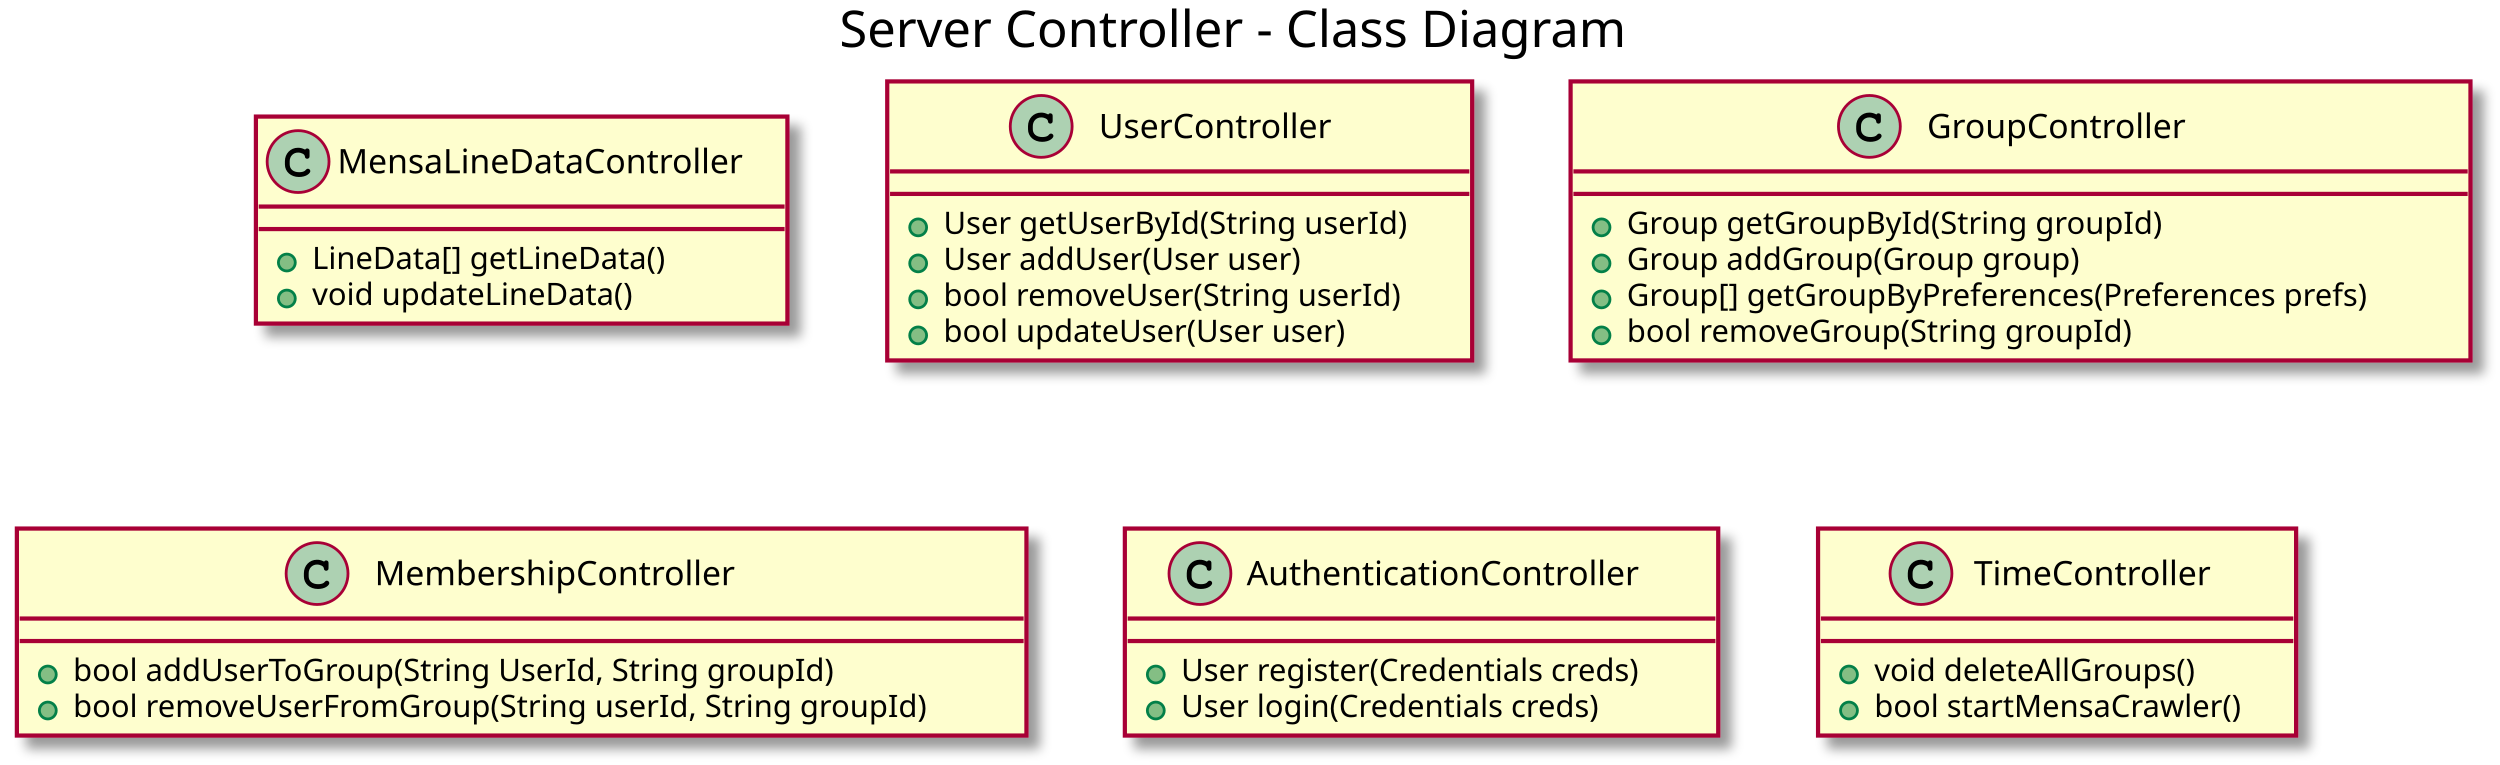
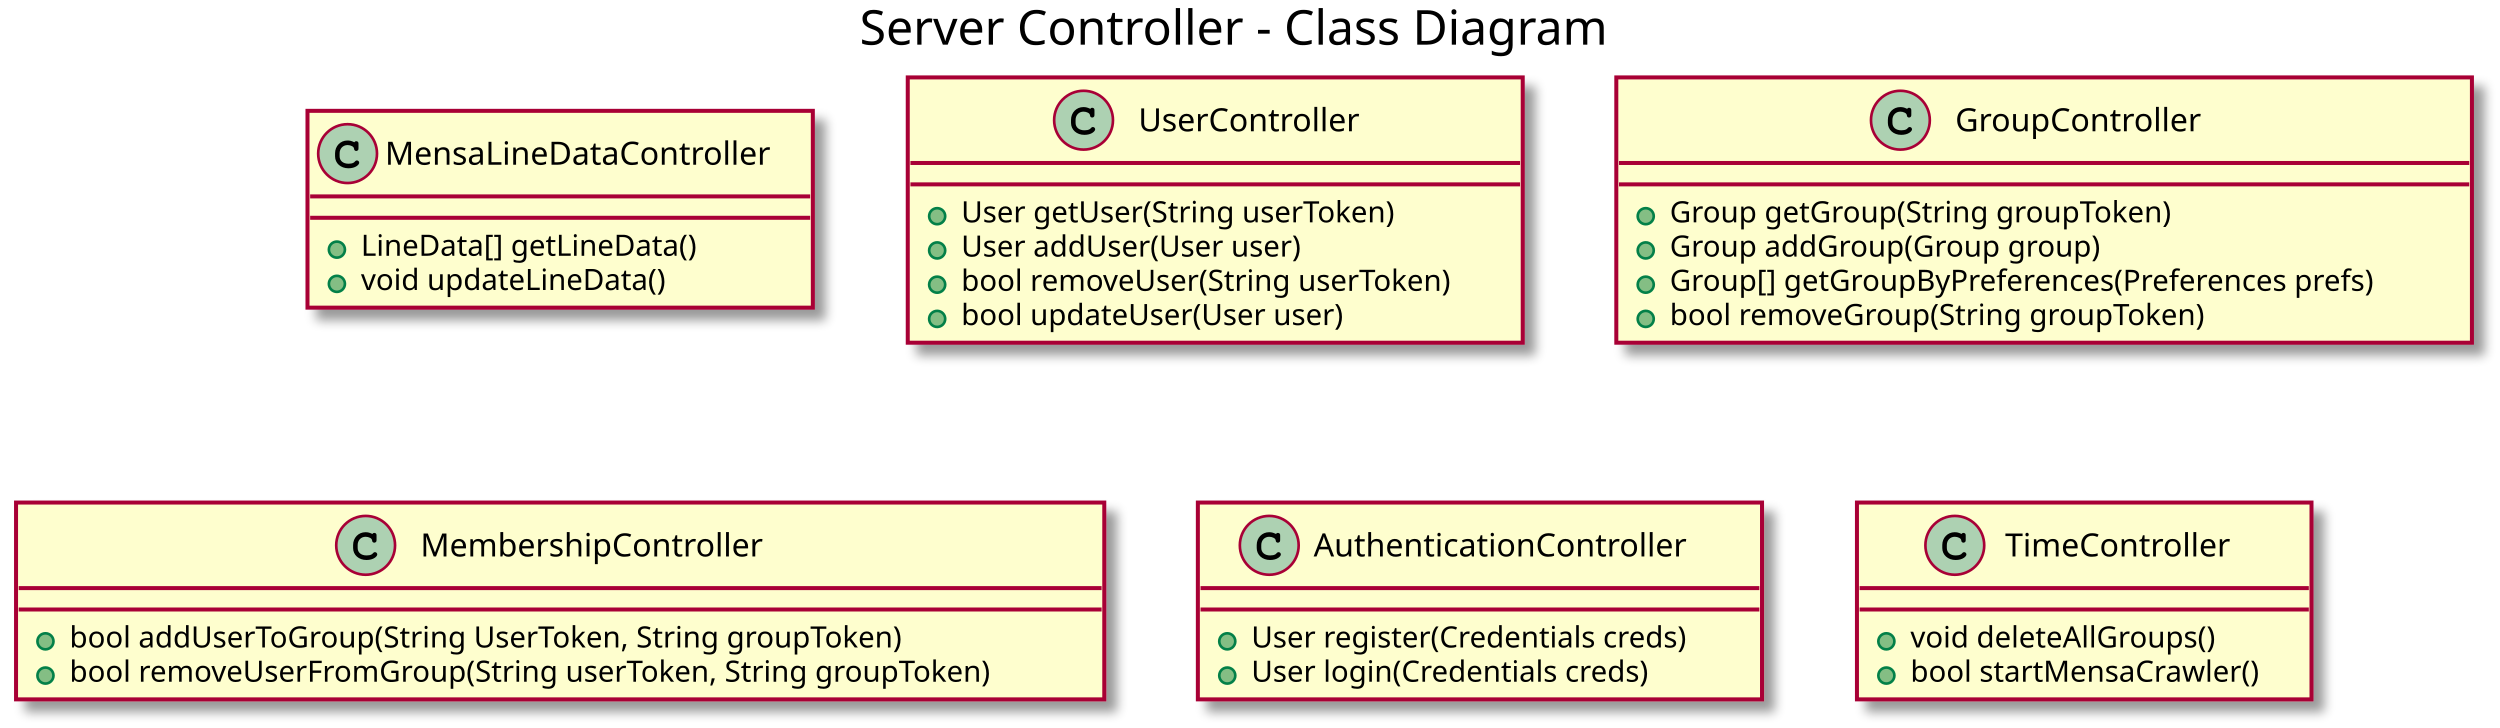
- <svg xmlns="http://www.w3.org/2000/svg" contentScriptType="application/ecmascript" contentStyleType="text/css" height="272px" preserveAspectRatio="none" style="width:889px;height:272px;" version="1.1" viewBox="0 0 889 272" width="889px" zoomAndPan="magnify">
+ <svg xmlns="http://www.w3.org/2000/svg" contentScriptType="application/ecmascript" contentStyleType="text/css" height="272px" preserveAspectRatio="none" style="width:935px;height:272px;" version="1.1" viewBox="0 0 935 272" width="935px" zoomAndPan="magnify">
  <defs>
-     <filter height="300%" id="f1gvfbumh1jc4x" width="300%" x="-1" y="-1">
+     <filter height="300%" id="fvzxh5l9lgk8h" width="300%" x="-1" y="-1">
      <feGaussianBlur result="blurOut" stdDeviation="2.0" />
      <feColorMatrix in="blurOut" result="blurOut2" type="matrix" values="0 0 0 0 0 0 0 0 0 0 0 0 0 0 0 0 0 0 .4 0" />
      <feOffset dx="4.0" dy="4.0" in="blurOut2" result="blurOut3" />
      <feBlend in="SourceGraphic" in2="blurOut3" mode="normal" />
    </filter>
  </defs>
  <g>
-     <text fill="#000000" font-family="sans-serif" font-size="18" lengthAdjust="spacingAndGlyphs" textLength="300" x="298.5" y="16.708">Server Controller - Class Diagram</text>
-     <rect fill="#FEFECE" filter="url(#f1gvfbumh1jc4x)" height="73.609" id="MensaLineDataController" style="stroke: #A80036; stroke-width: 1.5;" width="189" x="91" y="41.453" />
-     <ellipse cx="106" cy="57.453" fill="#ADD1B2" rx="11" ry="11" style="stroke: #A80036; stroke-width: 1.0;" />
-     <path d="M108.344,53.125 L108.516,53.203 C108.734,52.891 108.938,52.797 109.234,52.797 C109.531,52.797 109.812,52.938 109.969,53.203 C110.062,53.359 110.078,53.484 110.078,53.922 L110.078,55.344 C110.078,55.766 110.047,55.953 109.938,56.109 C109.766,56.328 109.5,56.469 109.234,56.469 C109.016,56.469 108.781,56.359 108.641,56.219 C108.5,56.094 108.469,55.969 108.406,55.562 C108.312,55.156 108.141,54.938 107.656,54.656 C107.188,54.406 106.578,54.25 106,54.25 C104.266,54.25 103.016,55.562 103.016,57.344 L103.016,58.438 C103.016,60.141 104.312,61.234 106.359,61.234 C107.125,61.234 107.812,61.109 108.234,60.844 C108.422,60.75 108.422,60.75 108.875,60.266 C109.062,60.078 109.266,60 109.484,60 C109.953,60 110.344,60.391 110.344,60.844 C110.344,61.234 110.016,61.688 109.438,62.094 C108.688,62.641 107.531,62.938 106.312,62.938 C103.422,62.938 101.312,61.047 101.312,58.469 L101.312,57.344 C101.312,54.625 103.312,52.547 105.938,52.547 C106.812,52.547 107.406,52.688 108.344,53.125 Z " />
-     <text fill="#000000" font-family="sans-serif" font-size="12" lengthAdjust="spacingAndGlyphs" textLength="157" x="120" y="61.607">MensaLineDataController</text>
-     <line style="stroke: #A80036; stroke-width: 1.5;" x1="92" x2="279" y1="73.453" y2="73.453" />
-     <line style="stroke: #A80036; stroke-width: 1.5;" x1="92" x2="279" y1="81.453" y2="81.453" />
-     <ellipse cx="102" cy="93.356" fill="#84BE84" rx="3" ry="3" style="stroke: #038048; stroke-width: 1.0;" />
-     <text fill="#000000" font-family="sans-serif" font-size="11" lengthAdjust="spacingAndGlyphs" textLength="136" x="111" y="95.664">LineData[] getLineData()</text>
-     <ellipse cx="102" cy="106.16" fill="#84BE84" rx="3" ry="3" style="stroke: #038048; stroke-width: 1.0;" />
-     <text fill="#000000" font-family="sans-serif" font-size="11" lengthAdjust="spacingAndGlyphs" textLength="123" x="111" y="108.468">void updateLineData()</text>
-     <rect fill="#FEFECE" filter="url(#f1gvfbumh1jc4x)" height="99.219" id="UserController" style="stroke: #A80036; stroke-width: 1.5;" width="208" x="315.5" y="28.953" />
-     <ellipse cx="370.25" cy="44.953" fill="#ADD1B2" rx="11" ry="11" style="stroke: #A80036; stroke-width: 1.0;" />
-     <path d="M372.594,40.625 L372.766,40.703 C372.984,40.391 373.188,40.297 373.484,40.297 C373.781,40.297 374.062,40.438 374.219,40.703 C374.312,40.859 374.328,40.984 374.328,41.422 L374.328,42.844 C374.328,43.266 374.297,43.453 374.188,43.609 C374.016,43.828 373.75,43.969 373.484,43.969 C373.266,43.969 373.031,43.859 372.891,43.719 C372.75,43.594 372.719,43.469 372.656,43.062 C372.562,42.656 372.391,42.438 371.906,42.156 C371.438,41.906 370.828,41.75 370.25,41.75 C368.516,41.75 367.266,43.062 367.266,44.844 L367.266,45.938 C367.266,47.641 368.562,48.734 370.609,48.734 C371.375,48.734 372.062,48.609 372.484,48.344 C372.672,48.25 372.672,48.25 373.125,47.766 C373.312,47.578 373.516,47.5 373.734,47.5 C374.203,47.5 374.594,47.891 374.594,48.344 C374.594,48.734 374.266,49.188 373.688,49.594 C372.938,50.141 371.781,50.438 370.562,50.438 C367.672,50.438 365.562,48.547 365.562,45.969 L365.562,44.844 C365.562,42.125 367.562,40.047 370.188,40.047 C371.062,40.047 371.656,40.188 372.594,40.625 Z " />
-     <text fill="#000000" font-family="sans-serif" font-size="12" lengthAdjust="spacingAndGlyphs" textLength="90" x="390.75" y="49.107">UserController</text>
-     <line style="stroke: #A80036; stroke-width: 1.5;" x1="316.5" x2="522.5" y1="60.953" y2="60.953" />
-     <line style="stroke: #A80036; stroke-width: 1.5;" x1="316.5" x2="522.5" y1="68.953" y2="68.953" />
-     <ellipse cx="326.5" cy="80.856" fill="#84BE84" rx="3" ry="3" style="stroke: #038048; stroke-width: 1.0;" />
-     <text fill="#000000" font-family="sans-serif" font-size="11" lengthAdjust="spacingAndGlyphs" textLength="182" x="335.5" y="83.164">User getUserById(String userId)</text>
-     <ellipse cx="326.5" cy="93.66" fill="#84BE84" rx="3" ry="3" style="stroke: #038048; stroke-width: 1.0;" />
-     <text fill="#000000" font-family="sans-serif" font-size="11" lengthAdjust="spacingAndGlyphs" textLength="144" x="335.5" y="95.968">User addUser(User user)</text>
-     <ellipse cx="326.5" cy="106.465" fill="#84BE84" rx="3" ry="3" style="stroke: #038048; stroke-width: 1.0;" />
-     <text fill="#000000" font-family="sans-serif" font-size="11" lengthAdjust="spacingAndGlyphs" textLength="180" x="335.5" y="108.773">bool removeUser(String userId)</text>
-     <ellipse cx="326.5" cy="119.269" fill="#84BE84" rx="3" ry="3" style="stroke: #038048; stroke-width: 1.0;" />
-     <text fill="#000000" font-family="sans-serif" font-size="11" lengthAdjust="spacingAndGlyphs" textLength="159" x="335.5" y="121.578">bool updateUser(User user)</text>
-     <rect fill="#FEFECE" filter="url(#f1gvfbumh1jc4x)" height="99.219" id="GroupController" style="stroke: #A80036; stroke-width: 1.5;" width="320" x="558.5" y="28.953" />
-     <ellipse cx="664.75" cy="44.953" fill="#ADD1B2" rx="11" ry="11" style="stroke: #A80036; stroke-width: 1.0;" />
-     <path d="M667.094,40.625 L667.266,40.703 C667.484,40.391 667.688,40.297 667.984,40.297 C668.281,40.297 668.562,40.438 668.719,40.703 C668.812,40.859 668.828,40.984 668.828,41.422 L668.828,42.844 C668.828,43.266 668.797,43.453 668.688,43.609 C668.516,43.828 668.25,43.969 667.984,43.969 C667.766,43.969 667.531,43.859 667.391,43.719 C667.25,43.594 667.219,43.469 667.156,43.062 C667.062,42.656 666.891,42.438 666.406,42.156 C665.938,41.906 665.328,41.75 664.75,41.75 C663.016,41.75 661.766,43.062 661.766,44.844 L661.766,45.938 C661.766,47.641 663.062,48.734 665.109,48.734 C665.875,48.734 666.562,48.609 666.984,48.344 C667.172,48.25 667.172,48.25 667.625,47.766 C667.812,47.578 668.016,47.5 668.234,47.5 C668.703,47.5 669.094,47.891 669.094,48.344 C669.094,48.734 668.766,49.188 668.188,49.594 C667.438,50.141 666.281,50.438 665.062,50.438 C662.172,50.438 660.062,48.547 660.062,45.969 L660.062,44.844 C660.062,42.125 662.062,40.047 664.688,40.047 C665.562,40.047 666.156,40.188 667.094,40.625 Z " />
-     <text fill="#000000" font-family="sans-serif" font-size="12" lengthAdjust="spacingAndGlyphs" textLength="99" x="685.25" y="49.107">GroupController</text>
-     <line style="stroke: #A80036; stroke-width: 1.5;" x1="559.5" x2="877.5" y1="60.953" y2="60.953" />
-     <line style="stroke: #A80036; stroke-width: 1.5;" x1="559.5" x2="877.5" y1="68.953" y2="68.953" />
-     <ellipse cx="569.5" cy="80.856" fill="#84BE84" rx="3" ry="3" style="stroke: #038048; stroke-width: 1.0;" />
-     <text fill="#000000" font-family="sans-serif" font-size="11" lengthAdjust="spacingAndGlyphs" textLength="205" x="578.5" y="83.164">Group getGroupById(String groupId)</text>
-     <ellipse cx="569.5" cy="93.66" fill="#84BE84" rx="3" ry="3" style="stroke: #038048; stroke-width: 1.0;" />
-     <text fill="#000000" font-family="sans-serif" font-size="11" lengthAdjust="spacingAndGlyphs" textLength="175" x="578.5" y="95.968">Group addGroup(Group group)</text>
-     <ellipse cx="569.5" cy="106.465" fill="#84BE84" rx="3" ry="3" style="stroke: #038048; stroke-width: 1.0;" />
-     <text fill="#000000" font-family="sans-serif" font-size="11" lengthAdjust="spacingAndGlyphs" textLength="294" x="578.5" y="108.773">Group[] getGroupByPreferences(Preferences prefs)</text>
-     <ellipse cx="569.5" cy="119.269" fill="#84BE84" rx="3" ry="3" style="stroke: #038048; stroke-width: 1.0;" />
-     <text fill="#000000" font-family="sans-serif" font-size="11" lengthAdjust="spacingAndGlyphs" textLength="195" x="578.5" y="121.578">bool removeGroup(String groupId)</text>
-     <rect fill="#FEFECE" filter="url(#f1gvfbumh1jc4x)" height="73.609" id="MembershipController" style="stroke: #A80036; stroke-width: 1.5;" width="359" x="6" y="187.953" />
-     <ellipse cx="112.75" cy="203.953" fill="#ADD1B2" rx="11" ry="11" style="stroke: #A80036; stroke-width: 1.0;" />
-     <path d="M115.094,199.625 L115.266,199.703 C115.484,199.391 115.688,199.297 115.984,199.297 C116.281,199.297 116.562,199.438 116.719,199.703 C116.812,199.859 116.828,199.984 116.828,200.422 L116.828,201.844 C116.828,202.266 116.797,202.453 116.688,202.609 C116.516,202.828 116.25,202.969 115.984,202.969 C115.766,202.969 115.531,202.859 115.391,202.719 C115.25,202.594 115.219,202.469 115.156,202.062 C115.062,201.656 114.891,201.438 114.406,201.156 C113.938,200.906 113.328,200.75 112.75,200.75 C111.016,200.75 109.766,202.062 109.766,203.844 L109.766,204.938 C109.766,206.641 111.062,207.734 113.109,207.734 C113.875,207.734 114.562,207.609 114.984,207.344 C115.172,207.25 115.172,207.25 115.625,206.766 C115.812,206.578 116.016,206.5 116.234,206.5 C116.703,206.5 117.094,206.891 117.094,207.344 C117.094,207.734 116.766,208.188 116.188,208.594 C115.438,209.141 114.281,209.438 113.062,209.438 C110.172,209.438 108.062,207.547 108.062,204.969 L108.062,203.844 C108.062,201.125 110.062,199.047 112.688,199.047 C113.562,199.047 114.156,199.188 115.094,199.625 Z " />
-     <text fill="#000000" font-family="sans-serif" font-size="12" lengthAdjust="spacingAndGlyphs" textLength="137" x="133.25" y="208.107">MembershipController</text>
-     <line style="stroke: #A80036; stroke-width: 1.5;" x1="7" x2="364" y1="219.953" y2="219.953" />
-     <line style="stroke: #A80036; stroke-width: 1.5;" x1="7" x2="364" y1="227.953" y2="227.953" />
+     <text fill="#000000" font-family="sans-serif" font-size="18" lengthAdjust="spacingAndGlyphs" textLength="300" x="321.5" y="16.708">Server Controller - Class Diagram</text>
+     <rect fill="#FEFECE" filter="url(#fvzxh5l9lgk8h)" height="73.609" id="MensaLineDataController" style="stroke: #A80036; stroke-width: 1.5;" width="189" x="115" y="41.453" />
+     <ellipse cx="130" cy="57.453" fill="#ADD1B2" rx="11" ry="11" style="stroke: #A80036; stroke-width: 1.0;" />
+     <path d="M132.344,53.125 L132.516,53.203 C132.734,52.891 132.938,52.797 133.234,52.797 C133.531,52.797 133.812,52.938 133.969,53.203 C134.062,53.359 134.078,53.484 134.078,53.922 L134.078,55.344 C134.078,55.766 134.047,55.953 133.938,56.109 C133.766,56.328 133.5,56.469 133.234,56.469 C133.016,56.469 132.781,56.359 132.641,56.219 C132.5,56.094 132.469,55.969 132.406,55.562 C132.312,55.156 132.141,54.938 131.656,54.656 C131.188,54.406 130.578,54.25 130,54.25 C128.266,54.25 127.016,55.562 127.016,57.344 L127.016,58.438 C127.016,60.141 128.312,61.234 130.359,61.234 C131.125,61.234 131.812,61.109 132.234,60.844 C132.422,60.75 132.422,60.75 132.875,60.266 C133.062,60.078 133.266,60 133.484,60 C133.953,60 134.344,60.391 134.344,60.844 C134.344,61.234 134.016,61.688 133.438,62.094 C132.688,62.641 131.531,62.938 130.312,62.938 C127.422,62.938 125.312,61.047 125.312,58.469 L125.312,57.344 C125.312,54.625 127.312,52.547 129.938,52.547 C130.812,52.547 131.406,52.688 132.344,53.125 Z " />
+     <text fill="#000000" font-family="sans-serif" font-size="12" lengthAdjust="spacingAndGlyphs" textLength="157" x="144" y="61.607">MensaLineDataController</text>
+     <line style="stroke: #A80036; stroke-width: 1.5;" x1="116" x2="303" y1="73.453" y2="73.453" />
+     <line style="stroke: #A80036; stroke-width: 1.5;" x1="116" x2="303" y1="81.453" y2="81.453" />
+     <ellipse cx="126" cy="93.356" fill="#84BE84" rx="3" ry="3" style="stroke: #038048; stroke-width: 1.0;" />
+     <text fill="#000000" font-family="sans-serif" font-size="11" lengthAdjust="spacingAndGlyphs" textLength="136" x="135" y="95.664">LineData[] getLineData()</text>
+     <ellipse cx="126" cy="106.16" fill="#84BE84" rx="3" ry="3" style="stroke: #038048; stroke-width: 1.0;" />
+     <text fill="#000000" font-family="sans-serif" font-size="11" lengthAdjust="spacingAndGlyphs" textLength="123" x="135" y="108.468">void updateLineData()</text>
+     <rect fill="#FEFECE" filter="url(#fvzxh5l9lgk8h)" height="99.219" id="UserController" style="stroke: #A80036; stroke-width: 1.5;" width="230" x="339.5" y="28.953" />
+     <ellipse cx="405.25" cy="44.953" fill="#ADD1B2" rx="11" ry="11" style="stroke: #A80036; stroke-width: 1.0;" />
+     <path d="M407.594,40.625 L407.766,40.703 C407.984,40.391 408.188,40.297 408.484,40.297 C408.781,40.297 409.062,40.438 409.219,40.703 C409.312,40.859 409.328,40.984 409.328,41.422 L409.328,42.844 C409.328,43.266 409.297,43.453 409.188,43.609 C409.016,43.828 408.75,43.969 408.484,43.969 C408.266,43.969 408.031,43.859 407.891,43.719 C407.75,43.594 407.719,43.469 407.656,43.062 C407.562,42.656 407.391,42.438 406.906,42.156 C406.438,41.906 405.828,41.75 405.25,41.75 C403.516,41.75 402.266,43.062 402.266,44.844 L402.266,45.938 C402.266,47.641 403.562,48.734 405.609,48.734 C406.375,48.734 407.062,48.609 407.484,48.344 C407.672,48.25 407.672,48.25 408.125,47.766 C408.312,47.578 408.516,47.5 408.734,47.5 C409.203,47.5 409.594,47.891 409.594,48.344 C409.594,48.734 409.266,49.188 408.688,49.594 C407.938,50.141 406.781,50.438 405.562,50.438 C402.672,50.438 400.562,48.547 400.562,45.969 L400.562,44.844 C400.562,42.125 402.562,40.047 405.188,40.047 C406.062,40.047 406.656,40.188 407.594,40.625 Z " />
+     <text fill="#000000" font-family="sans-serif" font-size="12" lengthAdjust="spacingAndGlyphs" textLength="90" x="425.75" y="49.107">UserController</text>
+     <line style="stroke: #A80036; stroke-width: 1.5;" x1="340.5" x2="568.5" y1="60.953" y2="60.953" />
+     <line style="stroke: #A80036; stroke-width: 1.5;" x1="340.5" x2="568.5" y1="68.953" y2="68.953" />
+     <ellipse cx="350.5" cy="80.856" fill="#84BE84" rx="3" ry="3" style="stroke: #038048; stroke-width: 1.0;" />
+     <text fill="#000000" font-family="sans-serif" font-size="11" lengthAdjust="spacingAndGlyphs" textLength="182" x="359.5" y="83.164">User getUser(String userToken)</text>
+     <ellipse cx="350.5" cy="93.66" fill="#84BE84" rx="3" ry="3" style="stroke: #038048; stroke-width: 1.0;" />
+     <text fill="#000000" font-family="sans-serif" font-size="11" lengthAdjust="spacingAndGlyphs" textLength="144" x="359.5" y="95.968">User addUser(User user)</text>
+     <ellipse cx="350.5" cy="106.465" fill="#84BE84" rx="3" ry="3" style="stroke: #038048; stroke-width: 1.0;" />
+     <text fill="#000000" font-family="sans-serif" font-size="11" lengthAdjust="spacingAndGlyphs" textLength="204" x="359.5" y="108.773">bool removeUser(String userToken)</text>
+     <ellipse cx="350.5" cy="119.269" fill="#84BE84" rx="3" ry="3" style="stroke: #038048; stroke-width: 1.0;" />
+     <text fill="#000000" font-family="sans-serif" font-size="11" lengthAdjust="spacingAndGlyphs" textLength="159" x="359.5" y="121.578">bool updateUser(User user)</text>
+     <rect fill="#FEFECE" filter="url(#fvzxh5l9lgk8h)" height="99.219" id="GroupController" style="stroke: #A80036; stroke-width: 1.5;" width="320" x="604.5" y="28.953" />
+     <ellipse cx="710.75" cy="44.953" fill="#ADD1B2" rx="11" ry="11" style="stroke: #A80036; stroke-width: 1.0;" />
+     <path d="M713.094,40.625 L713.266,40.703 C713.484,40.391 713.688,40.297 713.984,40.297 C714.281,40.297 714.562,40.438 714.719,40.703 C714.812,40.859 714.828,40.984 714.828,41.422 L714.828,42.844 C714.828,43.266 714.797,43.453 714.688,43.609 C714.516,43.828 714.25,43.969 713.984,43.969 C713.766,43.969 713.531,43.859 713.391,43.719 C713.25,43.594 713.219,43.469 713.156,43.062 C713.062,42.656 712.891,42.438 712.406,42.156 C711.938,41.906 711.328,41.75 710.75,41.75 C709.016,41.75 707.766,43.062 707.766,44.844 L707.766,45.938 C707.766,47.641 709.062,48.734 711.109,48.734 C711.875,48.734 712.562,48.609 712.984,48.344 C713.172,48.25 713.172,48.25 713.625,47.766 C713.812,47.578 714.016,47.5 714.234,47.5 C714.703,47.5 715.094,47.891 715.094,48.344 C715.094,48.734 714.766,49.188 714.188,49.594 C713.438,50.141 712.281,50.438 711.062,50.438 C708.172,50.438 706.062,48.547 706.062,45.969 L706.062,44.844 C706.062,42.125 708.062,40.047 710.688,40.047 C711.562,40.047 712.156,40.188 713.094,40.625 Z " />
+     <text fill="#000000" font-family="sans-serif" font-size="12" lengthAdjust="spacingAndGlyphs" textLength="99" x="731.25" y="49.107">GroupController</text>
+     <line style="stroke: #A80036; stroke-width: 1.5;" x1="605.5" x2="923.5" y1="60.953" y2="60.953" />
+     <line style="stroke: #A80036; stroke-width: 1.5;" x1="605.5" x2="923.5" y1="68.953" y2="68.953" />
+     <ellipse cx="615.5" cy="80.856" fill="#84BE84" rx="3" ry="3" style="stroke: #038048; stroke-width: 1.0;" />
+     <text fill="#000000" font-family="sans-serif" font-size="11" lengthAdjust="spacingAndGlyphs" textLength="205" x="624.5" y="83.164">Group getGroup(String groupToken)</text>
+     <ellipse cx="615.5" cy="93.66" fill="#84BE84" rx="3" ry="3" style="stroke: #038048; stroke-width: 1.0;" />
+     <text fill="#000000" font-family="sans-serif" font-size="11" lengthAdjust="spacingAndGlyphs" textLength="175" x="624.5" y="95.968">Group addGroup(Group group)</text>
+     <ellipse cx="615.5" cy="106.465" fill="#84BE84" rx="3" ry="3" style="stroke: #038048; stroke-width: 1.0;" />
+     <text fill="#000000" font-family="sans-serif" font-size="11" lengthAdjust="spacingAndGlyphs" textLength="294" x="624.5" y="108.773">Group[] getGroupByPreferences(Preferences prefs)</text>
+     <ellipse cx="615.5" cy="119.269" fill="#84BE84" rx="3" ry="3" style="stroke: #038048; stroke-width: 1.0;" />
+     <text fill="#000000" font-family="sans-serif" font-size="11" lengthAdjust="spacingAndGlyphs" textLength="219" x="624.5" y="121.578">bool removeGroup(String groupToken)</text>
+     <rect fill="#FEFECE" filter="url(#fvzxh5l9lgk8h)" height="73.609" id="MembershipController" style="stroke: #A80036; stroke-width: 1.5;" width="407" x="6" y="187.953" />
+     <ellipse cx="136.75" cy="203.953" fill="#ADD1B2" rx="11" ry="11" style="stroke: #A80036; stroke-width: 1.0;" />
+     <path d="M139.094,199.625 L139.266,199.703 C139.484,199.391 139.688,199.297 139.984,199.297 C140.281,199.297 140.562,199.438 140.719,199.703 C140.812,199.859 140.828,199.984 140.828,200.422 L140.828,201.844 C140.828,202.266 140.797,202.453 140.688,202.609 C140.516,202.828 140.25,202.969 139.984,202.969 C139.766,202.969 139.531,202.859 139.391,202.719 C139.25,202.594 139.219,202.469 139.156,202.062 C139.062,201.656 138.891,201.438 138.406,201.156 C137.938,200.906 137.328,200.75 136.75,200.75 C135.016,200.75 133.766,202.062 133.766,203.844 L133.766,204.938 C133.766,206.641 135.062,207.734 137.109,207.734 C137.875,207.734 138.562,207.609 138.984,207.344 C139.172,207.25 139.172,207.25 139.625,206.766 C139.812,206.578 140.016,206.5 140.234,206.5 C140.703,206.5 141.094,206.891 141.094,207.344 C141.094,207.734 140.766,208.188 140.188,208.594 C139.438,209.141 138.281,209.438 137.062,209.438 C134.172,209.438 132.062,207.547 132.062,204.969 L132.062,203.844 C132.062,201.125 134.062,199.047 136.688,199.047 C137.562,199.047 138.156,199.188 139.094,199.625 Z " />
+     <text fill="#000000" font-family="sans-serif" font-size="12" lengthAdjust="spacingAndGlyphs" textLength="137" x="157.25" y="208.107">MembershipController</text>
+     <line style="stroke: #A80036; stroke-width: 1.5;" x1="7" x2="412" y1="219.953" y2="219.953" />
+     <line style="stroke: #A80036; stroke-width: 1.5;" x1="7" x2="412" y1="227.953" y2="227.953" />
    <ellipse cx="17" cy="239.856" fill="#84BE84" rx="3" ry="3" style="stroke: #038048; stroke-width: 1.0;" />
-     <text fill="#000000" font-family="sans-serif" font-size="11" lengthAdjust="spacingAndGlyphs" textLength="297" x="26" y="242.164">bool addUserToGroup(String UserId, String groupId)</text>
+     <text fill="#000000" font-family="sans-serif" font-size="11" lengthAdjust="spacingAndGlyphs" textLength="345" x="26" y="242.164">bool addUserToGroup(String UserToken, String groupToken)</text>
    <ellipse cx="17" cy="252.66" fill="#84BE84" rx="3" ry="3" style="stroke: #038048; stroke-width: 1.0;" />
-     <text fill="#000000" font-family="sans-serif" font-size="11" lengthAdjust="spacingAndGlyphs" textLength="333" x="26" y="254.968">bool removeUserFromGroup(String userId, String groupId)</text>
-     <rect fill="#FEFECE" filter="url(#f1gvfbumh1jc4x)" height="73.609" id="AuthenticationController" style="stroke: #A80036; stroke-width: 1.5;" width="211" x="400" y="187.953" />
-     <ellipse cx="426.7" cy="203.953" fill="#ADD1B2" rx="11" ry="11" style="stroke: #A80036; stroke-width: 1.0;" />
-     <path d="M429.044,199.625 L429.216,199.703 C429.434,199.391 429.637,199.297 429.934,199.297 C430.231,199.297 430.512,199.438 430.669,199.703 C430.762,199.859 430.778,199.984 430.778,200.422 L430.778,201.844 C430.778,202.266 430.747,202.453 430.637,202.609 C430.466,202.828 430.2,202.969 429.934,202.969 C429.716,202.969 429.481,202.859 429.341,202.719 C429.2,202.594 429.169,202.469 429.106,202.062 C429.012,201.656 428.841,201.438 428.356,201.156 C427.887,200.906 427.278,200.75 426.7,200.75 C424.966,200.75 423.716,202.062 423.716,203.844 L423.716,204.938 C423.716,206.641 425.012,207.734 427.059,207.734 C427.825,207.734 428.512,207.609 428.934,207.344 C429.122,207.25 429.122,207.25 429.575,206.766 C429.762,206.578 429.966,206.5 430.184,206.5 C430.653,206.5 431.044,206.891 431.044,207.344 C431.044,207.734 430.716,208.188 430.137,208.594 C429.387,209.141 428.231,209.438 427.012,209.438 C424.122,209.438 422.012,207.547 422.012,204.969 L422.012,203.844 C422.012,201.125 424.012,199.047 426.637,199.047 C427.512,199.047 428.106,199.188 429.044,199.625 Z " />
-     <text fill="#000000" font-family="sans-serif" font-size="12" lengthAdjust="spacingAndGlyphs" textLength="153" x="443.3" y="208.107">AuthenticationController</text>
-     <line style="stroke: #A80036; stroke-width: 1.5;" x1="401" x2="610" y1="219.953" y2="219.953" />
-     <line style="stroke: #A80036; stroke-width: 1.5;" x1="401" x2="610" y1="227.953" y2="227.953" />
-     <ellipse cx="411" cy="239.856" fill="#84BE84" rx="3" ry="3" style="stroke: #038048; stroke-width: 1.0;" />
-     <text fill="#000000" font-family="sans-serif" font-size="11" lengthAdjust="spacingAndGlyphs" textLength="185" x="420" y="242.164">User register(Credentials creds)</text>
-     <ellipse cx="411" cy="252.66" fill="#84BE84" rx="3" ry="3" style="stroke: #038048; stroke-width: 1.0;" />
-     <text fill="#000000" font-family="sans-serif" font-size="11" lengthAdjust="spacingAndGlyphs" textLength="167" x="420" y="254.968">User login(Credentials creds)</text>
-     <rect fill="#FEFECE" filter="url(#f1gvfbumh1jc4x)" height="73.609" id="TimeController" style="stroke: #A80036; stroke-width: 1.5;" width="170" x="646.5" y="187.953" />
-     <ellipse cx="683.1" cy="203.953" fill="#ADD1B2" rx="11" ry="11" style="stroke: #A80036; stroke-width: 1.0;" />
-     <path d="M685.444,199.625 L685.616,199.703 C685.834,199.391 686.038,199.297 686.334,199.297 C686.631,199.297 686.913,199.438 687.069,199.703 C687.163,199.859 687.178,199.984 687.178,200.422 L687.178,201.844 C687.178,202.266 687.147,202.453 687.038,202.609 C686.866,202.828 686.6,202.969 686.334,202.969 C686.116,202.969 685.881,202.859 685.741,202.719 C685.6,202.594 685.569,202.469 685.506,202.062 C685.413,201.656 685.241,201.438 684.756,201.156 C684.288,200.906 683.678,200.75 683.1,200.75 C681.366,200.75 680.116,202.062 680.116,203.844 L680.116,204.938 C680.116,206.641 681.413,207.734 683.459,207.734 C684.225,207.734 684.913,207.609 685.334,207.344 C685.522,207.25 685.522,207.25 685.975,206.766 C686.163,206.578 686.366,206.5 686.584,206.5 C687.053,206.5 687.444,206.891 687.444,207.344 C687.444,207.734 687.116,208.188 686.538,208.594 C685.788,209.141 684.631,209.438 683.413,209.438 C680.522,209.438 678.413,207.547 678.413,204.969 L678.413,203.844 C678.413,201.125 680.413,199.047 683.038,199.047 C683.913,199.047 684.506,199.188 685.444,199.625 Z " />
-     <text fill="#000000" font-family="sans-serif" font-size="12" lengthAdjust="spacingAndGlyphs" textLength="90" x="701.9" y="208.107">TimeController</text>
-     <line style="stroke: #A80036; stroke-width: 1.5;" x1="647.5" x2="815.5" y1="219.953" y2="219.953" />
-     <line style="stroke: #A80036; stroke-width: 1.5;" x1="647.5" x2="815.5" y1="227.953" y2="227.953" />
-     <ellipse cx="657.5" cy="239.856" fill="#84BE84" rx="3" ry="3" style="stroke: #038048; stroke-width: 1.0;" />
-     <text fill="#000000" font-family="sans-serif" font-size="11" lengthAdjust="spacingAndGlyphs" textLength="125" x="666.5" y="242.164">void deleteAllGroups()</text>
-     <ellipse cx="657.5" cy="252.66" fill="#84BE84" rx="3" ry="3" style="stroke: #038048; stroke-width: 1.0;" />
-     <text fill="#000000" font-family="sans-serif" font-size="11" lengthAdjust="spacingAndGlyphs" textLength="144" x="666.5" y="254.968">bool startMensaCrawler()</text>
+     <text fill="#000000" font-family="sans-serif" font-size="11" lengthAdjust="spacingAndGlyphs" textLength="381" x="26" y="254.968">bool removeUserFromGroup(String userToken, String groupToken)</text>
+     <rect fill="#FEFECE" filter="url(#fvzxh5l9lgk8h)" height="73.609" id="AuthenticationController" style="stroke: #A80036; stroke-width: 1.5;" width="211" x="448" y="187.953" />
+     <ellipse cx="474.7" cy="203.953" fill="#ADD1B2" rx="11" ry="11" style="stroke: #A80036; stroke-width: 1.0;" />
+     <path d="M477.044,199.625 L477.216,199.703 C477.434,199.391 477.637,199.297 477.934,199.297 C478.231,199.297 478.512,199.438 478.669,199.703 C478.762,199.859 478.778,199.984 478.778,200.422 L478.778,201.844 C478.778,202.266 478.747,202.453 478.637,202.609 C478.466,202.828 478.2,202.969 477.934,202.969 C477.716,202.969 477.481,202.859 477.341,202.719 C477.2,202.594 477.169,202.469 477.106,202.062 C477.012,201.656 476.841,201.438 476.356,201.156 C475.887,200.906 475.278,200.75 474.7,200.75 C472.966,200.75 471.716,202.062 471.716,203.844 L471.716,204.938 C471.716,206.641 473.012,207.734 475.059,207.734 C475.825,207.734 476.512,207.609 476.934,207.344 C477.122,207.25 477.122,207.25 477.575,206.766 C477.762,206.578 477.966,206.5 478.184,206.5 C478.653,206.5 479.044,206.891 479.044,207.344 C479.044,207.734 478.716,208.188 478.137,208.594 C477.387,209.141 476.231,209.438 475.012,209.438 C472.122,209.438 470.012,207.547 470.012,204.969 L470.012,203.844 C470.012,201.125 472.012,199.047 474.637,199.047 C475.512,199.047 476.106,199.188 477.044,199.625 Z " />
+     <text fill="#000000" font-family="sans-serif" font-size="12" lengthAdjust="spacingAndGlyphs" textLength="153" x="491.3" y="208.107">AuthenticationController</text>
+     <line style="stroke: #A80036; stroke-width: 1.5;" x1="449" x2="658" y1="219.953" y2="219.953" />
+     <line style="stroke: #A80036; stroke-width: 1.5;" x1="449" x2="658" y1="227.953" y2="227.953" />
+     <ellipse cx="459" cy="239.856" fill="#84BE84" rx="3" ry="3" style="stroke: #038048; stroke-width: 1.0;" />
+     <text fill="#000000" font-family="sans-serif" font-size="11" lengthAdjust="spacingAndGlyphs" textLength="185" x="468" y="242.164">User register(Credentials creds)</text>
+     <ellipse cx="459" cy="252.66" fill="#84BE84" rx="3" ry="3" style="stroke: #038048; stroke-width: 1.0;" />
+     <text fill="#000000" font-family="sans-serif" font-size="11" lengthAdjust="spacingAndGlyphs" textLength="167" x="468" y="254.968">User login(Credentials creds)</text>
+     <rect fill="#FEFECE" filter="url(#fvzxh5l9lgk8h)" height="73.609" id="TimeController" style="stroke: #A80036; stroke-width: 1.5;" width="170" x="694.5" y="187.953" />
+     <ellipse cx="731.1" cy="203.953" fill="#ADD1B2" rx="11" ry="11" style="stroke: #A80036; stroke-width: 1.0;" />
+     <path d="M733.444,199.625 L733.616,199.703 C733.834,199.391 734.038,199.297 734.334,199.297 C734.631,199.297 734.913,199.438 735.069,199.703 C735.163,199.859 735.178,199.984 735.178,200.422 L735.178,201.844 C735.178,202.266 735.147,202.453 735.038,202.609 C734.866,202.828 734.6,202.969 734.334,202.969 C734.116,202.969 733.881,202.859 733.741,202.719 C733.6,202.594 733.569,202.469 733.506,202.062 C733.413,201.656 733.241,201.438 732.756,201.156 C732.288,200.906 731.678,200.75 731.1,200.75 C729.366,200.75 728.116,202.062 728.116,203.844 L728.116,204.938 C728.116,206.641 729.413,207.734 731.459,207.734 C732.225,207.734 732.913,207.609 733.334,207.344 C733.522,207.25 733.522,207.25 733.975,206.766 C734.163,206.578 734.366,206.5 734.584,206.5 C735.053,206.5 735.444,206.891 735.444,207.344 C735.444,207.734 735.116,208.188 734.538,208.594 C733.788,209.141 732.631,209.438 731.413,209.438 C728.522,209.438 726.413,207.547 726.413,204.969 L726.413,203.844 C726.413,201.125 728.413,199.047 731.038,199.047 C731.913,199.047 732.506,199.188 733.444,199.625 Z " />
+     <text fill="#000000" font-family="sans-serif" font-size="12" lengthAdjust="spacingAndGlyphs" textLength="90" x="749.9" y="208.107">TimeController</text>
+     <line style="stroke: #A80036; stroke-width: 1.5;" x1="695.5" x2="863.5" y1="219.953" y2="219.953" />
+     <line style="stroke: #A80036; stroke-width: 1.5;" x1="695.5" x2="863.5" y1="227.953" y2="227.953" />
+     <ellipse cx="705.5" cy="239.856" fill="#84BE84" rx="3" ry="3" style="stroke: #038048; stroke-width: 1.0;" />
+     <text fill="#000000" font-family="sans-serif" font-size="11" lengthAdjust="spacingAndGlyphs" textLength="125" x="714.5" y="242.164">void deleteAllGroups()</text>
+     <ellipse cx="705.5" cy="252.66" fill="#84BE84" rx="3" ry="3" style="stroke: #038048; stroke-width: 1.0;" />
+     <text fill="#000000" font-family="sans-serif" font-size="11" lengthAdjust="spacingAndGlyphs" textLength="144" x="714.5" y="254.968">bool startMensaCrawler()</text>
  </g>
</svg>
